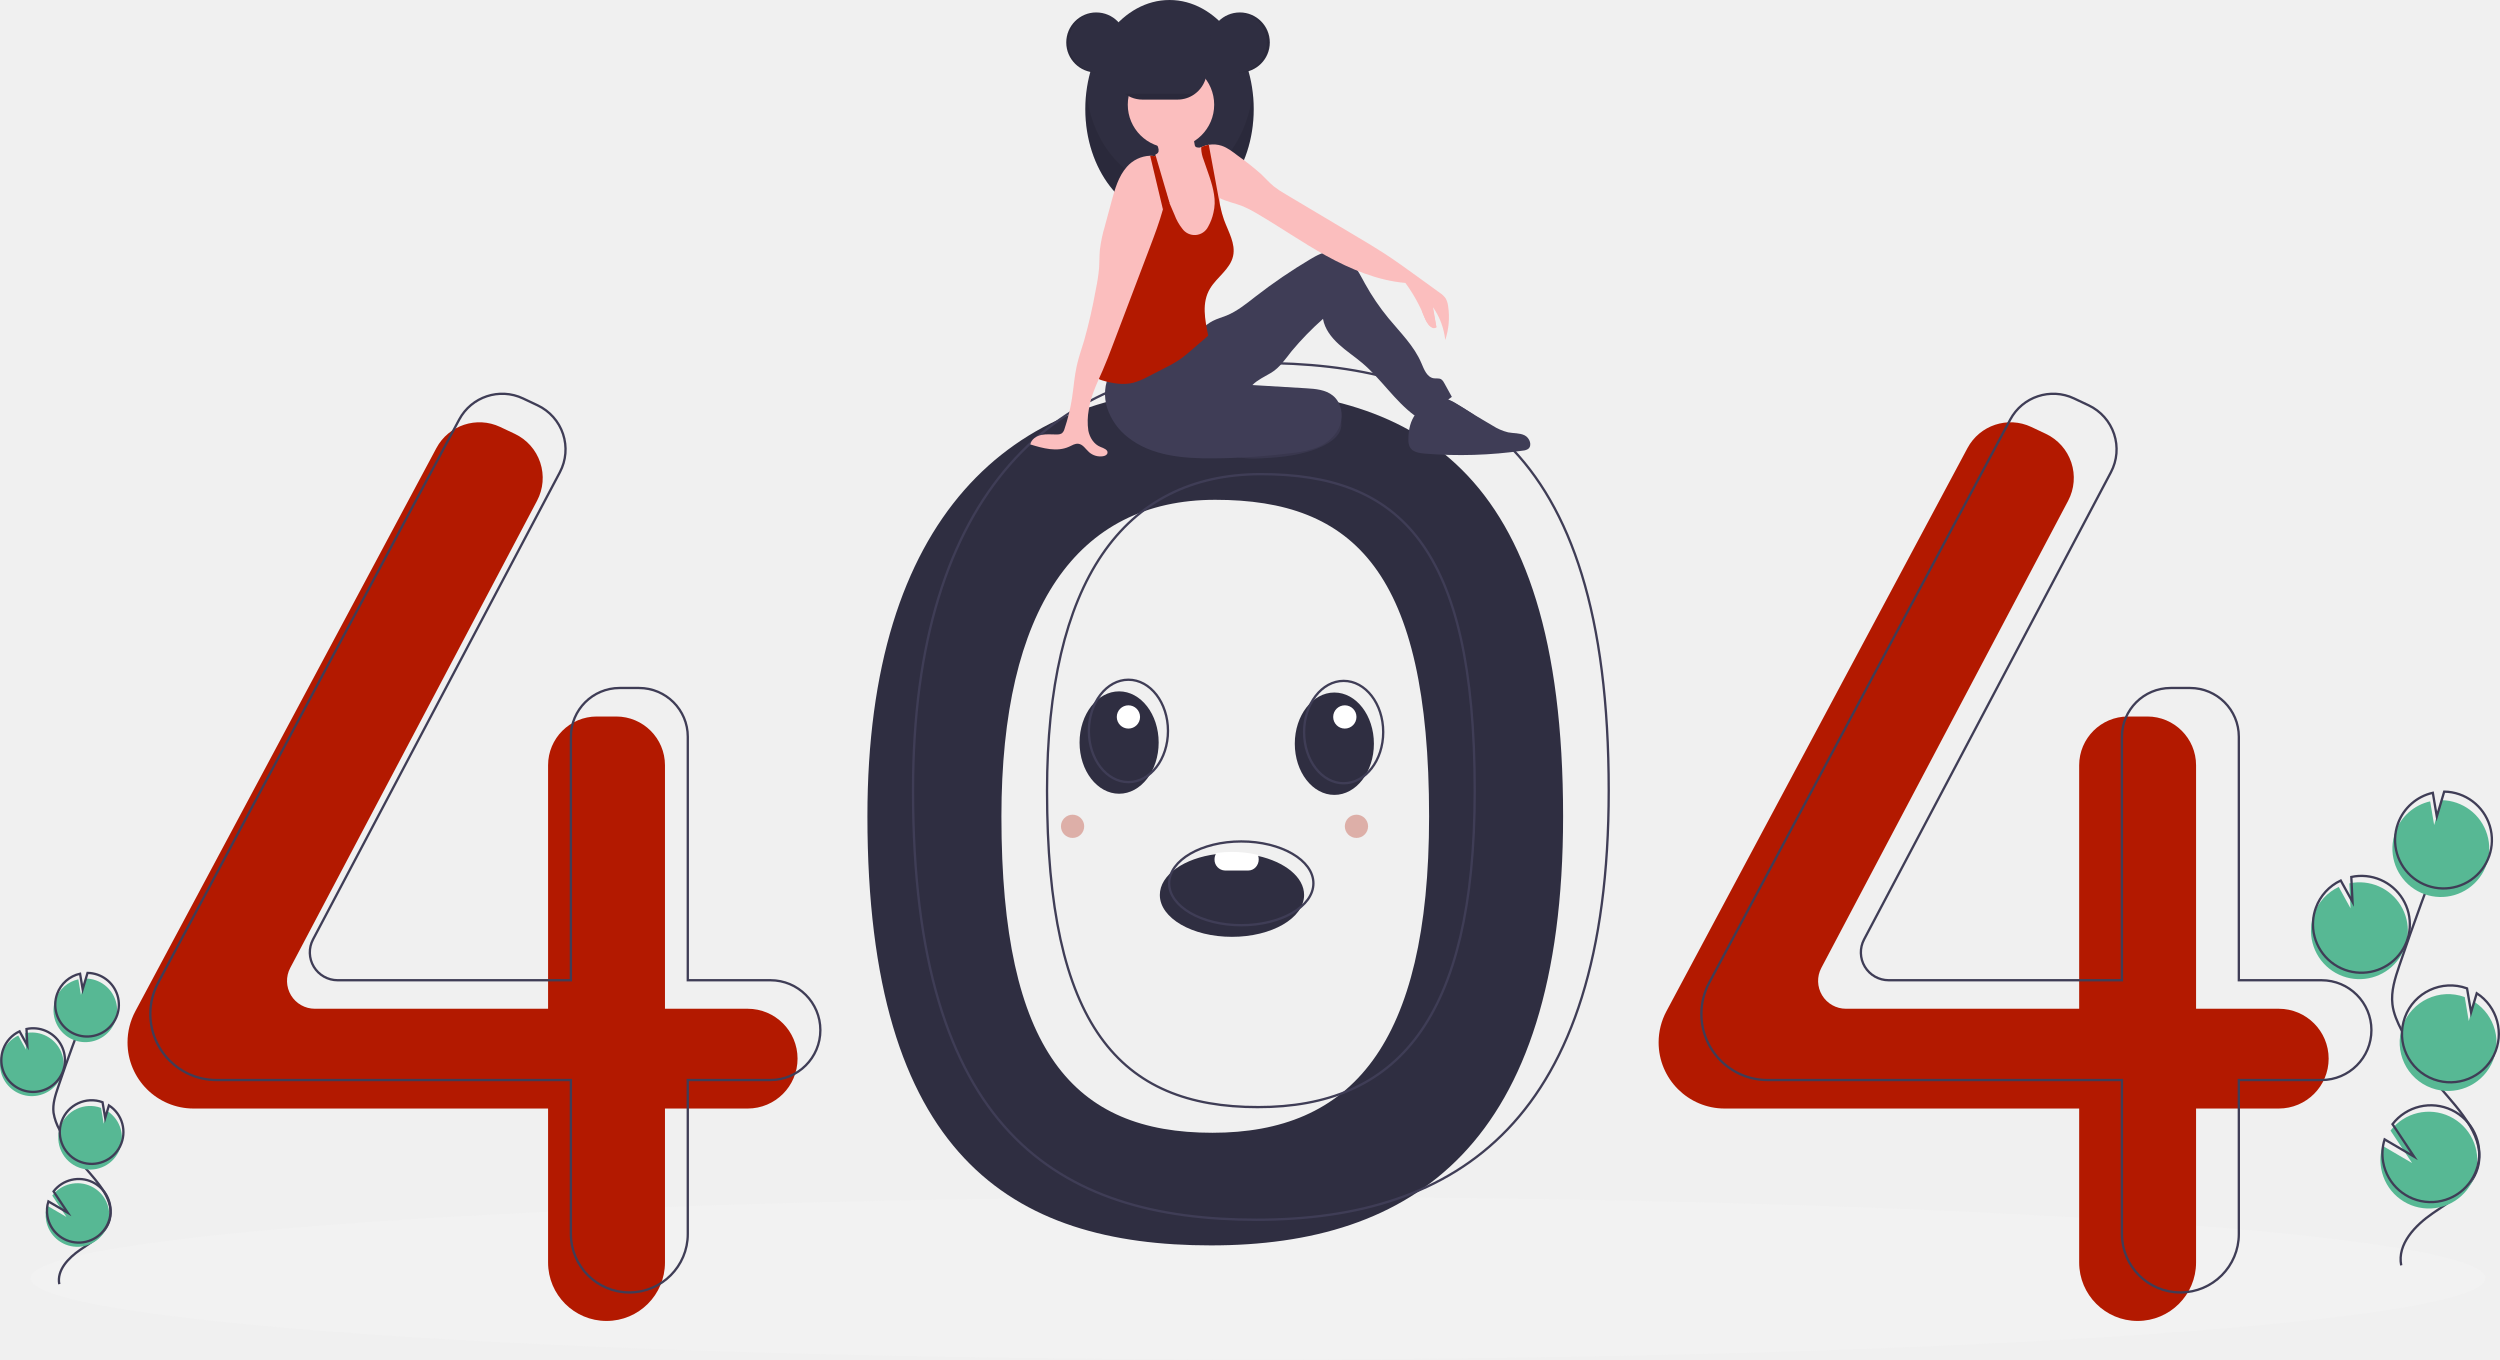
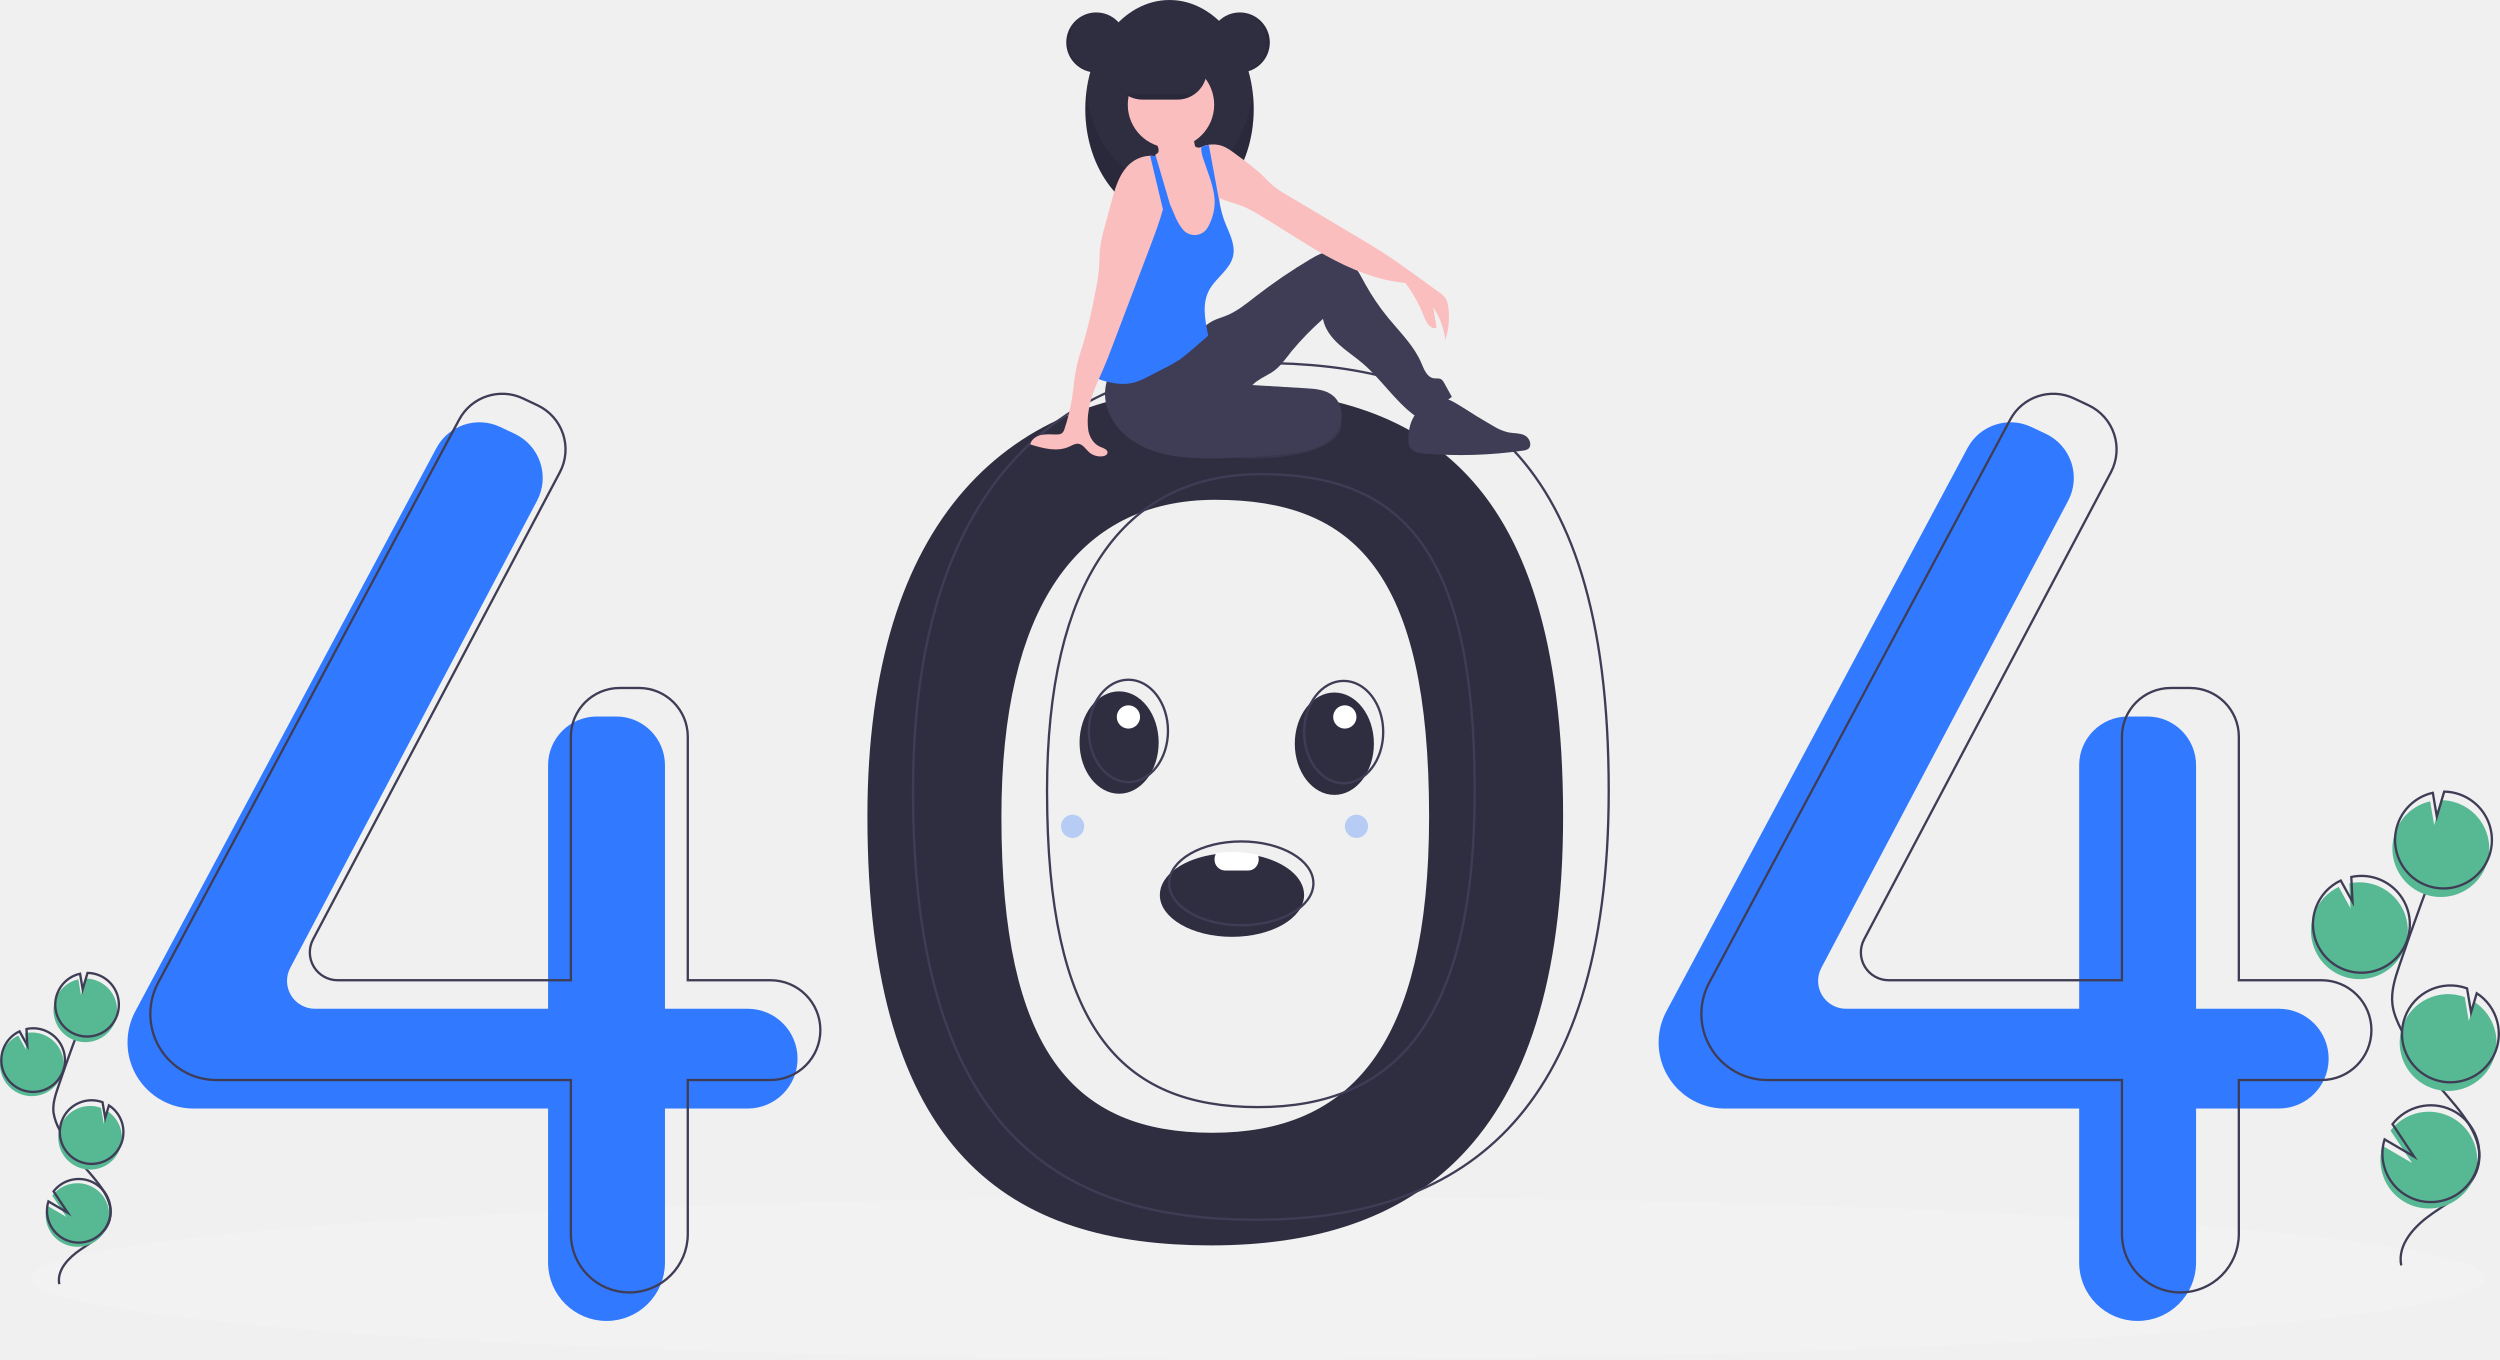
<svg xmlns="http://www.w3.org/2000/svg" id="fd59ce54-f850-4dfc-bc34-dd7d379d600e" data-name="Layer 1" width="1074.392" height="584.231" viewBox="0 0 1074.392 584.231">
  <ellipse cx="540.643" cy="549.309" rx="527.5" ry="34.922" fill="#f2f2f2" />
  <path d="M583.48,324.894c-85.944,0-147.651,55.139-147.651,183.798,0,145.813,61.707,184.411,147.651,184.411s151.327-42.274,151.327-184.411C734.807,356.753,669.424,324.894,583.48,324.894Zm.565,319.808c-59.527,0-90.626-34.923-90.626-135.916,0-89.112,32.372-136.105,91.899-136.105s91.899,30.868,91.899,136.105C677.217,607.234,643.572,644.703,584.045,644.703Z" transform="translate(-63.054 -157.8845)" fill="#2f2e41" />
-   <path d="M384.365,591.401H348.831V486.762A20.956,20.956,0,0,0,327.875,465.806h-8.326a20.956,20.956,0,0,0-20.956,20.956V591.401H198.363a11.963,11.963,0,0,1-10.578-17.552l106.082-200.78A20.956,20.956,0,0,0,284.287,344.33l-6.262-2.957a20.956,20.956,0,0,0-27.429,9.07L121.214,592.475a28.416,28.416,0,0,0-3.356,13.396v0a28.416,28.416,0,0,0,28.416,28.416H298.593v66.167a25.119,25.119,0,0,0,25.119,25.119h0a25.119,25.119,0,0,0,25.119-25.119V634.287h35.534a21.443,21.443,0,0,0,21.443-21.443v0A21.443,21.443,0,0,0,384.365,591.401Z" transform="translate(-63.054 -157.8845)" fill="#b31900" />
-   <path d="M1042.362,591.401h-35.534V486.762A20.956,20.956,0,0,0,985.872,465.806h-8.326a20.956,20.956,0,0,0-20.956,20.956V591.401H856.359a11.963,11.963,0,0,1-10.578-17.552L951.864,373.069A20.956,20.956,0,0,0,942.284,344.33l-6.262-2.957a20.956,20.956,0,0,0-27.429,9.07L779.211,592.475a28.416,28.416,0,0,0-3.356,13.396v0a28.416,28.416,0,0,0,28.416,28.416H956.589v66.167a25.119,25.119,0,0,0,25.119,25.119h0a25.119,25.119,0,0,0,25.119-25.119V634.287h35.534a21.443,21.443,0,0,0,21.443-21.443v0A21.443,21.443,0,0,0,1042.362,591.401Z" transform="translate(-63.054 -157.8845)" fill="#b31900" />
+   <path d="M384.365,591.401H348.831V486.762A20.956,20.956,0,0,0,327.875,465.806h-8.326a20.956,20.956,0,0,0-20.956,20.956V591.401H198.363a11.963,11.963,0,0,1-10.578-17.552l106.082-200.78A20.956,20.956,0,0,0,284.287,344.33l-6.262-2.957a20.956,20.956,0,0,0-27.429,9.07L121.214,592.475a28.416,28.416,0,0,0-3.356,13.396v0a28.416,28.416,0,0,0,28.416,28.416H298.593v66.167a25.119,25.119,0,0,0,25.119,25.119h0a25.119,25.119,0,0,0,25.119-25.119V634.287h35.534a21.443,21.443,0,0,0,21.443-21.443v0A21.443,21.443,0,0,0,384.365,591.401Z" transform="translate(-63.054 -157.8845)" fill="#317aff" />
+   <path d="M1042.362,591.401h-35.534V486.762A20.956,20.956,0,0,0,985.872,465.806h-8.326a20.956,20.956,0,0,0-20.956,20.956V591.401H856.359a11.963,11.963,0,0,1-10.578-17.552L951.864,373.069A20.956,20.956,0,0,0,942.284,344.33l-6.262-2.957a20.956,20.956,0,0,0-27.429,9.07L779.211,592.475a28.416,28.416,0,0,0-3.356,13.396v0a28.416,28.416,0,0,0,28.416,28.416H956.589v66.167a25.119,25.119,0,0,0,25.119,25.119h0a25.119,25.119,0,0,0,25.119-25.119V634.287h35.534a21.443,21.443,0,0,0,21.443-21.443v0A21.443,21.443,0,0,0,1042.362,591.401Z" transform="translate(-63.054 -157.8845)" fill="#317aff" />
  <path d="M394.168,579.148H358.634V474.509a20.956,20.956,0,0,0-20.956-20.956h-8.326a20.956,20.956,0,0,0-20.956,20.956V579.148H208.165a11.963,11.963,0,0,1-10.578-17.552L303.67,360.816a20.956,20.956,0,0,0-9.58-28.739l-6.262-2.957a20.956,20.956,0,0,0-27.429,9.07L131.017,580.222a28.416,28.416,0,0,0-3.356,13.396v0a28.416,28.416,0,0,0,28.416,28.416H308.395v66.167a25.119,25.119,0,0,0,25.119,25.119h0a25.119,25.119,0,0,0,25.119-25.119V622.034h35.534a21.443,21.443,0,0,0,21.443-21.443v0A21.443,21.443,0,0,0,394.168,579.148Z" transform="translate(-63.054 -157.8845)" fill="none" stroke="#3f3d56" stroke-miterlimit="10" />
  <path d="M1060.742,579.148h-35.534V474.509a20.956,20.956,0,0,0-20.956-20.956H995.925a20.956,20.956,0,0,0-20.956,20.956V579.148H874.739a11.963,11.963,0,0,1-10.578-17.552L970.244,360.816a20.956,20.956,0,0,0-9.58-28.739l-6.262-2.957a20.956,20.956,0,0,0-27.429,9.07L797.59,580.222a28.416,28.416,0,0,0-3.356,13.396v0a28.416,28.416,0,0,0,28.416,28.416H974.969v66.167a25.119,25.119,0,0,0,25.119,25.119h0a25.119,25.119,0,0,0,25.119-25.119V622.034h35.534a21.443,21.443,0,0,0,21.443-21.443v0A21.443,21.443,0,0,0,1060.742,579.148Z" transform="translate(-63.054 -157.8845)" fill="none" stroke="#3f3d56" stroke-miterlimit="10" />
  <path d="M603.085,313.866c-85.944,0-147.651,55.139-147.651,183.798,0,145.813,61.707,184.411,147.651,184.411s151.327-42.274,151.327-184.411C754.412,345.725,689.029,313.866,603.085,313.866Zm.565,319.808c-59.527,0-90.626-34.923-90.626-135.916,0-89.112,32.372-136.105,91.899-136.105s91.899,30.868,91.899,136.105C696.822,596.206,663.177,633.675,603.65,633.675Z" transform="translate(-63.054 -157.8845)" fill="none" stroke="#3f3d56" stroke-miterlimit="10" />
  <circle cx="471.141" cy="18.25" r="12.901" fill="#2f2e41" />
  <ellipse cx="502.607" cy="46.885" rx="36.186" ry="46.885" fill="#2f2e41" />
  <path d="M565.661,237.494c-18.128,0-33.141-17.271-35.776-39.805a60.976,60.976,0,0,0-.41,7.08c0,25.894,16.201,46.885,36.186,46.885s36.186-20.991,36.186-46.885a60.976,60.976,0,0,0-.41-7.08C598.803,220.224,583.789,237.494,565.661,237.494Z" transform="translate(-63.054 -157.8845)" opacity="0.1" />
  <path d="M639.296,342.073c-.777,3.193-4.128,5.751-7.839,7.538-7.802,3.757-17.425,4.878-26.76,5.254a45.176,45.176,0,0,1-7.144-.132,20.537,20.537,0,0,1-12.251-5.631,1.681,1.681,0,0,1,.044-2.844c4.969-5.459,13.262-8.806,21.616-11.216,6.334-1.827,17.381-6.561,24.29-5.922C637.944,329.739,640.277,338.041,639.296,342.073Z" transform="translate(-63.054 -157.8845)" fill="#3f3d56" />
  <path d="M639.296,342.073c-.777,3.193-4.128,5.751-7.839,7.538-7.802,3.757-17.425,4.878-26.76,5.254a45.176,45.176,0,0,1-7.144-.132,20.537,20.537,0,0,1-12.251-5.631,1.681,1.681,0,0,1,.044-2.844c4.969-5.459,13.262-8.806,21.616-11.216,6.334-1.827,17.381-6.561,24.29-5.922C637.944,329.739,640.277,338.041,639.296,342.073Z" transform="translate(-63.054 -157.8845)" opacity="0.1" />
  <path d="M540.098,318.206a19.77,19.77,0,0,0-1.199,15.075,26.339,26.339,0,0,0,8.829,12.497c10.095,8.092,23.988,9.205,36.925,9.093a284.649,284.649,0,0,0,33.905-2.324,40.538,40.538,0,0,0,11.001-2.554c4.222-1.827,7.933-5.178,9.436-9.526s.436-9.672-3.134-12.574c-3.137-2.55-7.463-2.9-11.498-3.143l-23.088-1.387c2.281-2.308,5.318-3.614,8.096-5.292,3.685-2.226,6.134-5.965,8.813-9.335a129.001,129.001,0,0,1,13.439-13.817c.751,4.31,3.478,7.85,6.687,10.824s6.908,5.368,10.244,8.2c8.079,6.858,13.896,16.167,22.392,22.5a43.829,43.829,0,0,0,16.049-8.012l-3.302-5.981a3.94,3.94,0,0,0-1.245-1.553c-.935-.575-2.14-.279-3.225-.441-2.901-.435-4.168-3.784-5.306-6.487-3.125-7.422-9.108-13.18-14.218-19.404a98.009,98.009,0,0,1-9.996-14.723c-1.717-3.102-3.288-6.331-5.617-9.003s-5.594-4.773-9.139-4.781c-3.132-.007-6.021,1.584-8.714,3.183a230.477,230.477,0,0,0-23.63,16.099c-3.944,3.062-7.863,6.296-12.489,8.174-1.947.79-4,1.331-5.869,2.292-3.273,1.684-5.757,4.534-8.431,7.064C566.277,311.892,553.219,317.738,540.098,318.206Z" transform="translate(-63.054 -157.8845)" fill="#3f3d56" />
  <path d="M588.374,253.983a23.774,23.774,0,0,1-1.734,8.033,10.045,10.045,0,0,1-5.768,5.573,12.375,12.375,0,0,1-5.623.182,10.882,10.882,0,0,1-4.582-1.561c-2.165-1.488-3.244-4.144-3.637-6.743-.393-2.596-.217-5.249-.469-7.863a42.944,42.944,0,0,0-1.202-6.255c-.17-.683-.343-1.362-.513-2.042-.167-.68-.33-1.359-.481-2.039-.138-.639-.267-1.281-.378-1.926-.091-.544-.173-1.092-.233-1.643a18.423,18.423,0,0,0-.809-4.811,14.607,14.607,0,0,0-1.687-2.854c-.286-.409-.563-.818-.818-1.243a5.89,5.89,0,0,1-.972-3.748,3.286,3.286,0,0,1,.148-.601c.025-.076.053-.151.085-.223A1.802,1.802,0,0,0,560.932,223.07a3.433,3.433,0,0,0-.148-1.778,11.318,11.318,0,0,0-.96-2.288c-.264-.478-1.161-1.34-1.167-1.888-.013-1.101,2.14-1.989,3.011-2.423a16.796,16.796,0,0,1,8.597-1.743c1.904.129,3.968.714,5.019,2.31.944,1.438.818,3.301,1.221,4.972a1.471,1.471,0,0,0,.299.664,1.341,1.341,0,0,0,.739.34,4.549,4.549,0,0,0,1.416.057h.003a2.931,2.931,0,0,0,.371-.054,4.957,4.957,0,0,0,2.033-.878q.585-.156,1.18-.255a.251.251,0,0,0,.047-.009c1.576,4.975,1.781,10.308,3.071,15.374.639,2.52,1.554,5.009,1.683,7.602.009.113.013.23.016.346.019.834-.047,1.674-.013,2.505a6.981,6.981,0,0,0,.126,1.114,15.611,15.611,0,0,0,.525,1.743l.009.028c.06.183.116.368.164.554.035.135.066.267.091.403l.003.009A14.938,14.938,0,0,1,588.374,253.983Z" transform="translate(-63.054 -157.8845)" fill="#fbbebe" />
  <circle cx="503.237" cy="44.997" r="18.565" fill="#fbbebe" />
  <path d="M684.157,304.033a30.445,30.445,0,0,0-5.236-14.103q.722,4.295,1.447,8.587a3.214,3.214,0,0,1-3.367-1.035,10.337,10.337,0,0,1-1.765-3.276,67.466,67.466,0,0,0-8.21-14.736c-11.819-.985-23.502-5.884-33.896-11.595-10.396-5.708-20.126-12.552-30.384-18.502a43.573,43.573,0,0,0-5.544-2.832c-3.21-1.287-6.812-1.954-9.855-3.468-.204-.101-.409-.208-.61-.318a12.578,12.578,0,0,1-1.945-1.306,10.344,10.344,0,0,1-.931-.856,20.351,20.351,0,0,1-3.559-5.953c-1.633-3.612-2.215-7.97-3.845-11.583a11.203,11.203,0,0,1,2.502-1.765h.003c.132-.069.264-.135.4-.198a11.94,11.94,0,0,1,2.004-.733q.585-.156,1.18-.255a.251.251,0,0,0,.047-.009,11.566,11.566,0,0,1,5.491.434c2.587.875,4.767,2.621,6.941,4.273a114.02,114.02,0,0,1,10.148,8.049c1.794,1.718,3.43,3.606,5.359,5.167a42.144,42.144,0,0,0,5.057,3.351q15.656,9.327,31.315,18.65c3.534,2.105,7.07,4.21,10.526,6.438,5.249,3.386,10.308,7.055,15.365,10.721q4.47,3.238,8.936,6.479a9.728,9.728,0,0,1,2.533,2.341,8.472,8.472,0,0,1,1.123,3.433A31.387,31.387,0,0,1,684.157,304.033Z" transform="translate(-63.054 -157.8845)" fill="#fbbebe" />
-   <path d="M592.977,267.944c-1.252,5.617-6.929,9.012-9.896,13.946-3.688,6.123-2.184,13.241-.799,20.255q-3.795,3.271-7.593,6.542c-1.397,1.199-2.794,2.404-4.298,3.464a57.351,57.351,0,0,1-6.86,3.94q-3.361,1.728-6.721,3.458a32.128,32.128,0,0,1-6.58,2.788c-4.415,1.133-9.103.34-13.471-.972a6.088,6.088,0,0,1-1.473-.601,2.394,2.394,0,0,1-.699-.632,3.911,3.911,0,0,1-.444-2.539c.444-7.351,2.24-14.547,4.031-21.69a85.26,85.26,0,0,1,3.848-12.577,85.077,85.077,0,0,1,5.415-10.151,68.368,68.368,0,0,1,7.929-11.514,18.479,18.479,0,0,0,3.675-4.739c1.117-2.549.686-5.472.913-8.247a17.148,17.148,0,0,1,1.633-6.007v-.003a17.093,17.093,0,0,1,1.743-2.882q.458,1.067.916,2.13.302.699.598,1.394.387.897.768,1.787,1.1,2.558,2.196,5.113a21.59,21.59,0,0,0,3.335,5.944,6.499,6.499,0,0,0,11.123-.853,21.261,21.261,0,0,0,2.272-6.013,19.215,19.215,0,0,0,.252-7.835c-.758-5.009-2.889-10.126-4.437-14.78a14.945,14.945,0,0,1-1.079-4.871,3.351,3.351,0,0,1,.057-.56c.009-.047.019-.098.028-.145a11.94,11.94,0,0,1,2.004-.733q.585-.156,1.18-.255,2.044,11.064,4.094,22.127c.032.173.066.346.098.522.195,1.057.393,2.115.614,3.169.198.957.412,1.91.651,2.857l.009.028c.082.321.167.639.255.957l.003.009c.242.868.513,1.731.818,2.58C590.938,257.475,594.164,262.629,592.977,267.944Z" transform="translate(-63.054 -157.8845)" fill="#b31900" />
+   <path d="M592.977,267.944c-1.252,5.617-6.929,9.012-9.896,13.946-3.688,6.123-2.184,13.241-.799,20.255q-3.795,3.271-7.593,6.542c-1.397,1.199-2.794,2.404-4.298,3.464a57.351,57.351,0,0,1-6.86,3.94q-3.361,1.728-6.721,3.458a32.128,32.128,0,0,1-6.58,2.788c-4.415,1.133-9.103.34-13.471-.972a6.088,6.088,0,0,1-1.473-.601,2.394,2.394,0,0,1-.699-.632,3.911,3.911,0,0,1-.444-2.539c.444-7.351,2.24-14.547,4.031-21.69a85.26,85.26,0,0,1,3.848-12.577,85.077,85.077,0,0,1,5.415-10.151,68.368,68.368,0,0,1,7.929-11.514,18.479,18.479,0,0,0,3.675-4.739c1.117-2.549.686-5.472.913-8.247a17.148,17.148,0,0,1,1.633-6.007v-.003a17.093,17.093,0,0,1,1.743-2.882q.458,1.067.916,2.13.302.699.598,1.394.387.897.768,1.787,1.1,2.558,2.196,5.113a21.59,21.59,0,0,0,3.335,5.944,6.499,6.499,0,0,0,11.123-.853,21.261,21.261,0,0,0,2.272-6.013,19.215,19.215,0,0,0,.252-7.835c-.758-5.009-2.889-10.126-4.437-14.78a14.945,14.945,0,0,1-1.079-4.871,3.351,3.351,0,0,1,.057-.56c.009-.047.019-.098.028-.145a11.94,11.94,0,0,1,2.004-.733q.585-.156,1.18-.255,2.044,11.064,4.094,22.127c.032.173.066.346.098.522.195,1.057.393,2.115.614,3.169.198.957.412,1.91.651,2.857l.009.028c.082.321.167.639.255.957l.003.009c.242.868.513,1.731.818,2.58C590.938,257.475,594.164,262.629,592.977,267.944Z" transform="translate(-63.054 -157.8845)" fill="#317aff" />
  <path d="M668.321,346.877a6.583,6.583,0,0,0,.61,3.143c1.162,2.124,3.95,2.606,6.362,2.805a188.377,188.377,0,0,0,42.266-1.288,4.886,4.886,0,0,0,2.151-.668c1.99-1.395.763-4.795-1.41-5.884s-4.751-.826-7.135-1.297a22.479,22.479,0,0,1-6.678-2.896q-7.252-4.167-14.293-8.688c-2.795-1.795-6.093-3.71-9.24-2.646C672.43,332.343,668.265,337.681,668.321,346.877Z" transform="translate(-63.054 -157.8845)" fill="#3f3d56" />
  <path d="M564.437,240.874v.003c-.022.132-.044.261-.072.39-.035.214-.076.431-.116.645-.39,1.998-.868,3.987-1.419,5.963-1.51,5.459-3.534,10.831-5.541,16.123q-8.081,21.287-16.164,42.577c-1.359,3.575-2.716,7.152-4.261,10.654-.516,1.167-1.048,2.344-1.576,3.534-1.894,4.257-3.713,8.653-4.317,13.184a27.45,27.45,0,0,0-.192,9.04c.604,2.97,2.407,5.872,5.23,6.97,1.378.538,3.351,1.259,2.974,2.69-.204.787-1.098,1.171-1.901,1.303a7.312,7.312,0,0,1-5.966-1.718c-1.507-1.337-2.665-3.417-4.67-3.641-1.388-.151-2.665.68-3.936,1.262-5.186,2.369-11.227.711-16.674-.972.428-2.206,2.643-3.66,4.843-4.1,2.199-.444,4.474-.129,6.718-.189a3.51,3.51,0,0,0,2.042-.525,3.705,3.705,0,0,0,1.101-1.882,78.964,78.964,0,0,0,3.213-13.147c.724-4.666,1.026-9.405,2.058-14.015.802-3.597,2.042-7.08,3.106-10.61a224.682,224.682,0,0,0,5.06-22.077,78.02,78.02,0,0,0,1.425-9.368c.179-2.612.094-5.236.346-7.838a60.888,60.888,0,0,1,2.111-9.997q1.444-5.348,2.885-10.689c1.425-5.271,2.955-10.746,6.567-14.843a13.962,13.962,0,0,1,10.028-4.789,9.882,9.882,0,0,1,2.13.23c.116.028.233.057.349.088a8.634,8.634,0,0,1,2.174.9c1.114-.708,1.68-.459,2.42.632a6.973,6.973,0,0,1,.881,3.795A52.424,52.424,0,0,1,564.437,240.874Z" transform="translate(-63.054 -157.8845)" fill="#fbbebe" />
-   <path d="M565.661,245.046l-.047.047-.255.255-2.53,2.527-1.24-5.208-4.251-17.854a9.882,9.882,0,0,1,2.13.23,3.286,3.286,0,0,1,.148-.601l.201.689,1.441,4.902,2.728,9.308.45,1.532v.003Z" transform="translate(-63.054 -157.8845)" fill="#b31900" />
+   <path d="M565.661,245.046l-.047.047-.255.255-2.53,2.527-1.24-5.208-4.251-17.854a9.882,9.882,0,0,1,2.13.23,3.286,3.286,0,0,1,.148-.601l.201.689,1.441,4.902,2.728,9.308.45,1.532v.003Z" transform="translate(-63.054 -157.8845)" fill="#317aff" />
  <path d="M581.715,188.087a12.582,12.582,0,0,1-3.7,8.896,12.314,12.314,0,0,1-1.36,1.176,12.528,12.528,0,0,1-7.536,2.524H554.023a12.59,12.59,0,0,1,0-25.18h15.096A12.629,12.629,0,0,1,581.715,188.087Z" transform="translate(-63.054 -157.8845)" fill="#2f2e41" />
  <circle cx="532.815" cy="18.25" r="12.901" fill="#2f2e41" />
  <path d="M595.554,163.234c-.158,0-.315.006-.472.012a12.898,12.898,0,0,1,0,25.778c.157.006.314.012.472.012a12.901,12.901,0,1,0,0-25.802Z" transform="translate(-63.054 -157.8845)" opacity="0.1" />
  <path d="M534.195,163.234c.158,0,.315.006.472.012a12.898,12.898,0,0,0,0,25.778c-.157.006-.314.012-.472.012a12.901,12.901,0,0,1,0-25.802Z" transform="translate(-63.054 -157.8845)" opacity="0.1" />
  <path d="M576.655,198.159a12.528,12.528,0,0,1-7.536,2.524H554.023a12.528,12.528,0,0,1-7.536-2.524Z" transform="translate(-63.054 -157.8845)" opacity="0.1" />
  <path d="M674.14,291.64s3.252,9.372,6.229,6.876L677.996,286.267Z" transform="translate(-63.054 -157.8845)" fill="#fbbebe" />
  <path d="M1069.918,577.434a20.813,20.813,0,1,0,2.772-39.915l.521,10.712-5.068-9.18a20.734,20.734,0,0,0-10.684,11.723,20.408,20.408,0,0,0-1.197,5.63A20.809,20.809,0,0,0,1069.918,577.434Z" transform="translate(-63.054 -157.8845)" fill="#57b894" />
  <path d="M1094.995,701.678c-1.789-9.11,5.963-17.187,13.621-22.437s16.605-10.408,19.218-19.317c3.755-12.804-7.43-24.53-16.136-34.642a125.3,125.3,0,0,1-16.524-24.557c-1.811-3.533-3.476-7.225-3.952-11.166-.686-5.675,1.137-11.323,2.974-16.737q9.179-27.052,19.628-53.65" transform="translate(-63.054 -157.8845)" fill="none" stroke="#3f3d56" stroke-miterlimit="10" />
  <path d="M1070.775,574.676a20.813,20.813,0,1,0,2.772-39.915l.521,10.712-5.068-9.18a20.734,20.734,0,0,0-10.684,11.723,20.408,20.408,0,0,0-1.197,5.63A20.809,20.809,0,0,0,1070.775,574.676Z" transform="translate(-63.054 -157.8845)" fill="none" stroke="#3f3d56" stroke-miterlimit="10" />
  <path d="M1092.451,515.473a20.788,20.788,0,0,1,14.98-13.198l1.714,10.184,3.177-10.696a20.81,20.81,0,1,1-19.871,13.71Z" transform="translate(-63.054 -157.8845)" fill="#57b894" />
  <path d="M1093.594,511.795a20.788,20.788,0,0,1,14.98-13.198l1.714,10.184,3.177-10.696a20.81,20.81,0,1,1-19.871,13.71Z" transform="translate(-63.054 -157.8845)" fill="none" stroke="#3f3d56" stroke-miterlimit="10" />
  <path d="M1108.045,625.489a20.81,20.81,0,0,0,18.419-37.023l-2.441,8.219-1.731-10.304a.362.362,0,0,0-.053-.02,20.811,20.811,0,1,0-14.194,39.127Z" transform="translate(-63.054 -157.8845)" fill="#57b894" />
  <path d="M1109.035,621.764a20.81,20.81,0,0,0,18.419-37.023l-2.441,8.219-1.731-10.304a.362.362,0,0,0-.053-.02,20.811,20.811,0,1,0-14.194,39.127Z" transform="translate(-63.054 -157.8845)" fill="none" stroke="#3f3d56" stroke-miterlimit="10" />
  <path d="M1086.378,660.051a20.801,20.801,0,1,0,4.011-16.297l9.273,13.957-12.67-7.408A20.616,20.616,0,0,0,1086.378,660.051Z" transform="translate(-63.054 -157.8845)" fill="#57b894" />
  <path d="M1087.235,657.294a20.801,20.801,0,1,0,4.011-16.297l9.273,13.957-12.67-7.408A20.616,20.616,0,0,0,1087.235,657.294Z" transform="translate(-63.054 -157.8845)" fill="none" stroke="#3f3d56" stroke-miterlimit="10" />
  <path d="M72.061,628.133a13.674,13.674,0,1,0,1.821-26.225l.342,7.038-3.33-6.032a13.623,13.623,0,0,0-7.019,7.702,13.409,13.409,0,0,0-.787,3.699A13.672,13.672,0,0,0,72.061,628.133Z" transform="translate(-63.054 -157.8845)" fill="#57b894" />
  <path d="M88.538,709.763c-1.175-5.986,3.918-11.292,8.949-14.741s10.91-6.838,12.626-12.692c2.467-8.412-4.882-16.117-10.601-22.76A82.324,82.324,0,0,1,88.656,643.436a22.21,22.21,0,0,1-2.597-7.336c-.451-3.729.747-7.439,1.954-10.996q6.031-17.773,12.896-35.249" transform="translate(-63.054 -157.8845)" fill="none" stroke="#3f3d56" stroke-miterlimit="10" />
  <path d="M72.625,626.321a13.674,13.674,0,1,0,1.821-26.225l.342,7.038L71.458,601.103a13.623,13.623,0,0,0-7.019,7.702,13.409,13.409,0,0,0-.787,3.699A13.672,13.672,0,0,0,72.625,626.321Z" transform="translate(-63.054 -157.8845)" fill="none" stroke="#3f3d56" stroke-miterlimit="10" />
  <path d="M86.866,587.423a13.658,13.658,0,0,1,9.842-8.671l1.126,6.691,2.087-7.027a13.673,13.673,0,1,1-13.055,9.007Z" transform="translate(-63.054 -157.8845)" fill="#57b894" />
  <path d="M87.617,585.007a13.658,13.658,0,0,1,9.842-8.671l1.126,6.691L100.673,576a13.673,13.673,0,1,1-13.055,9.007Z" transform="translate(-63.054 -157.8845)" fill="none" stroke="#3f3d56" stroke-miterlimit="10" />
  <path d="M97.112,659.706a13.673,13.673,0,0,0,12.102-24.325l-1.604,5.4-1.137-6.77a.238.238,0,0,0-.035-.013,13.673,13.673,0,1,0-9.326,25.707Z" transform="translate(-63.054 -157.8845)" fill="#57b894" />
  <path d="M97.762,657.259a13.673,13.673,0,0,0,12.102-24.325l-1.604,5.4-1.137-6.77a.238.238,0,0,0-.035-.013,13.673,13.673,0,1,0-9.326,25.707Z" transform="translate(-63.054 -157.8845)" fill="none" stroke="#3f3d56" stroke-miterlimit="10" />
  <path d="M82.876,682.414a13.667,13.667,0,1,0,2.635-10.708l6.092,9.17-8.324-4.867A13.545,13.545,0,0,0,82.876,682.414Z" transform="translate(-63.054 -157.8845)" fill="#57b894" />
  <path d="M83.439,680.602a13.667,13.667,0,1,0,2.635-10.708l6.092,9.17-8.324-4.867A13.545,13.545,0,0,0,83.439,680.602Z" transform="translate(-63.054 -157.8845)" fill="none" stroke="#3f3d56" stroke-miterlimit="10" />
  <ellipse cx="480.946" cy="319.115" rx="17" ry="22" fill="#2f2e41" />
  <ellipse cx="573.446" cy="319.615" rx="17" ry="22" fill="#2f2e41" />
  <path d="M623.5,542.5c0,9.94-13.88,18-31,18s-31-8.06-31-18c0-8.61,10.41-15.81,24.32-17.57a50.104,50.104,0,0,1,6.68-.43,50.699,50.699,0,0,1,11.13,1.2C615.25,528.29,623.5,534.84,623.5,542.5Z" transform="translate(-63.054 -157.8845)" fill="#2f2e41" />
  <ellipse cx="484.946" cy="314.115" rx="17" ry="22" fill="none" stroke="#3f3d56" stroke-miterlimit="10" />
  <ellipse cx="577.446" cy="314.615" rx="17" ry="22" fill="none" stroke="#3f3d56" stroke-miterlimit="10" />
  <ellipse cx="533.446" cy="379.615" rx="31" ry="18" fill="none" stroke="#3f3d56" stroke-miterlimit="10" />
  <path d="M604,527.2a4.937,4.937,0,0,1-1.32,3.392A4.339,4.339,0,0,1,599.5,532h-10a4.664,4.664,0,0,1-4.5-4.8,4.905,4.905,0,0,1,.82-2.741A47.02,47.02,0,0,1,592.5,524a47.665,47.665,0,0,1,11.13,1.28A5.067,5.067,0,0,1,604,527.2Z" transform="translate(-63.054 -157.8845)" fill="#fff" />
  <circle cx="484.946" cy="308.115" r="5" fill="#fff" />
  <circle cx="577.946" cy="308.115" r="5" fill="#fff" />
-   <circle cx="582.946" cy="355.115" r="5" fill="#b31900" opacity="0.3" />
-   <circle cx="460.946" cy="355.115" r="5" fill="#b31900" opacity="0.3" />
+   <circle cx="582.946" cy="355.115" r="5" fill="#317aff" opacity="0.3" />
+   <circle cx="460.946" cy="355.115" r="5" fill="#317aff" opacity="0.3" />
</svg>
